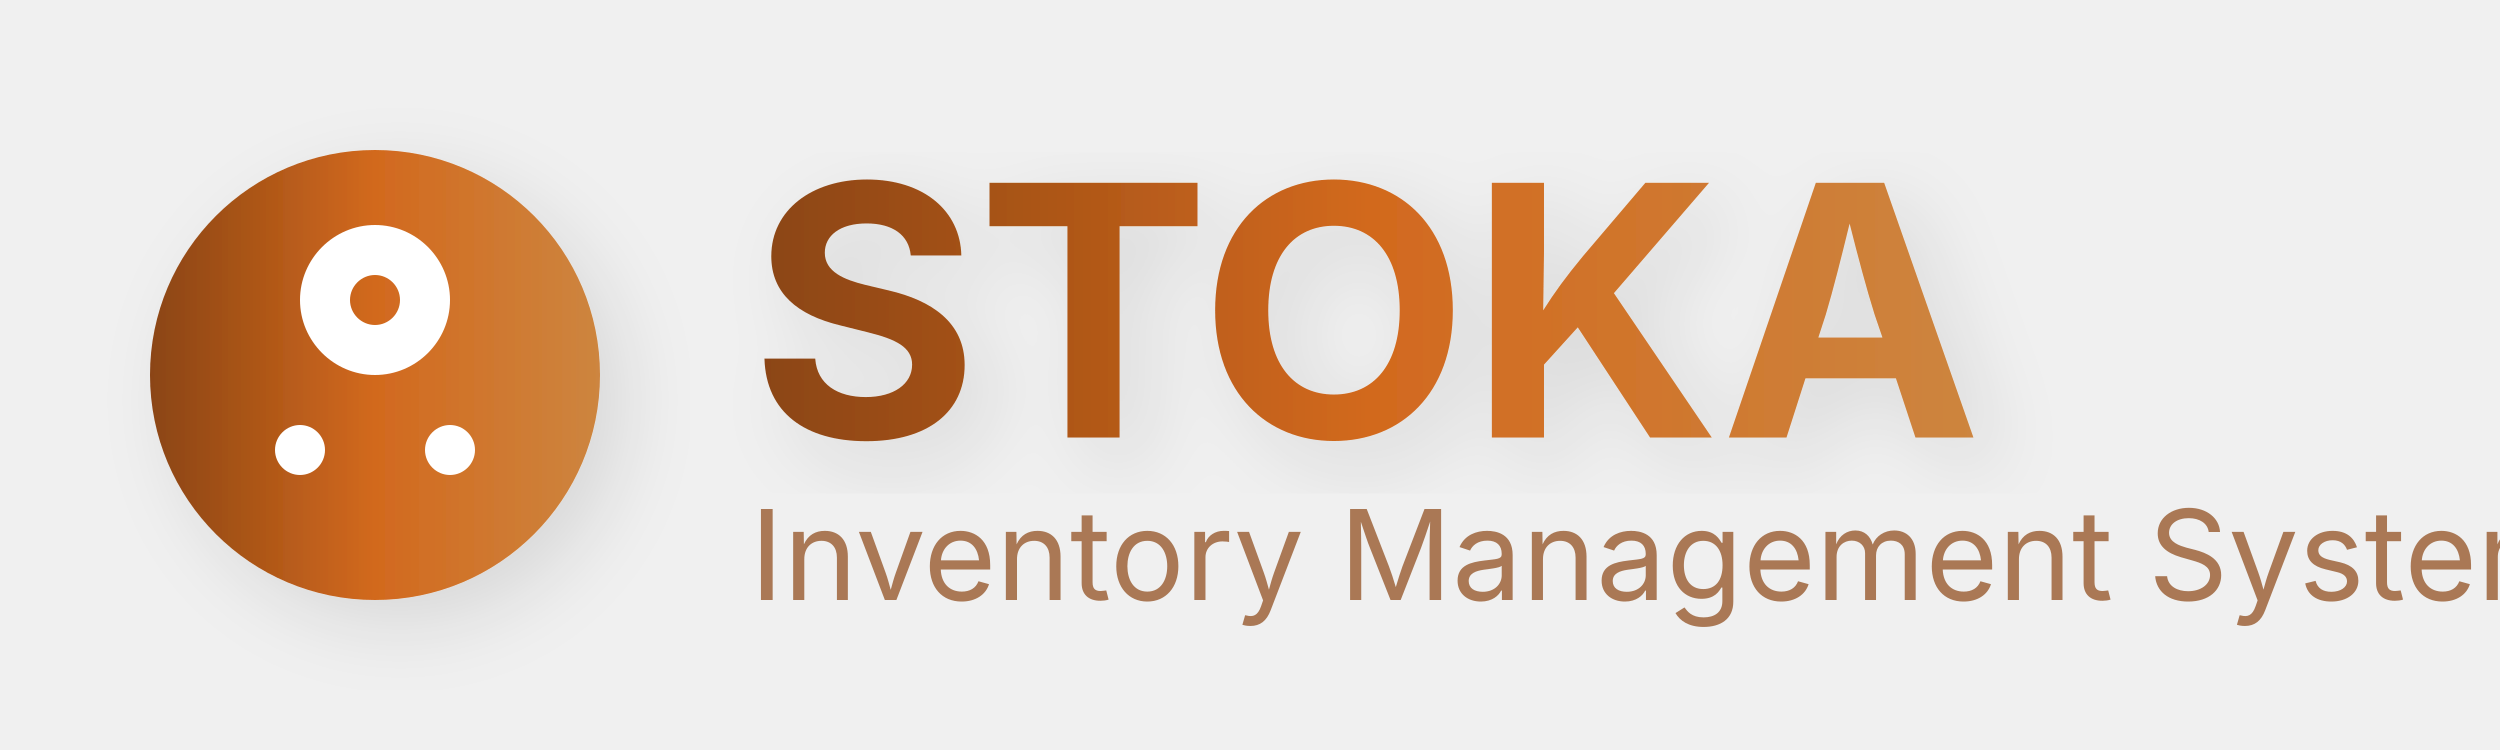
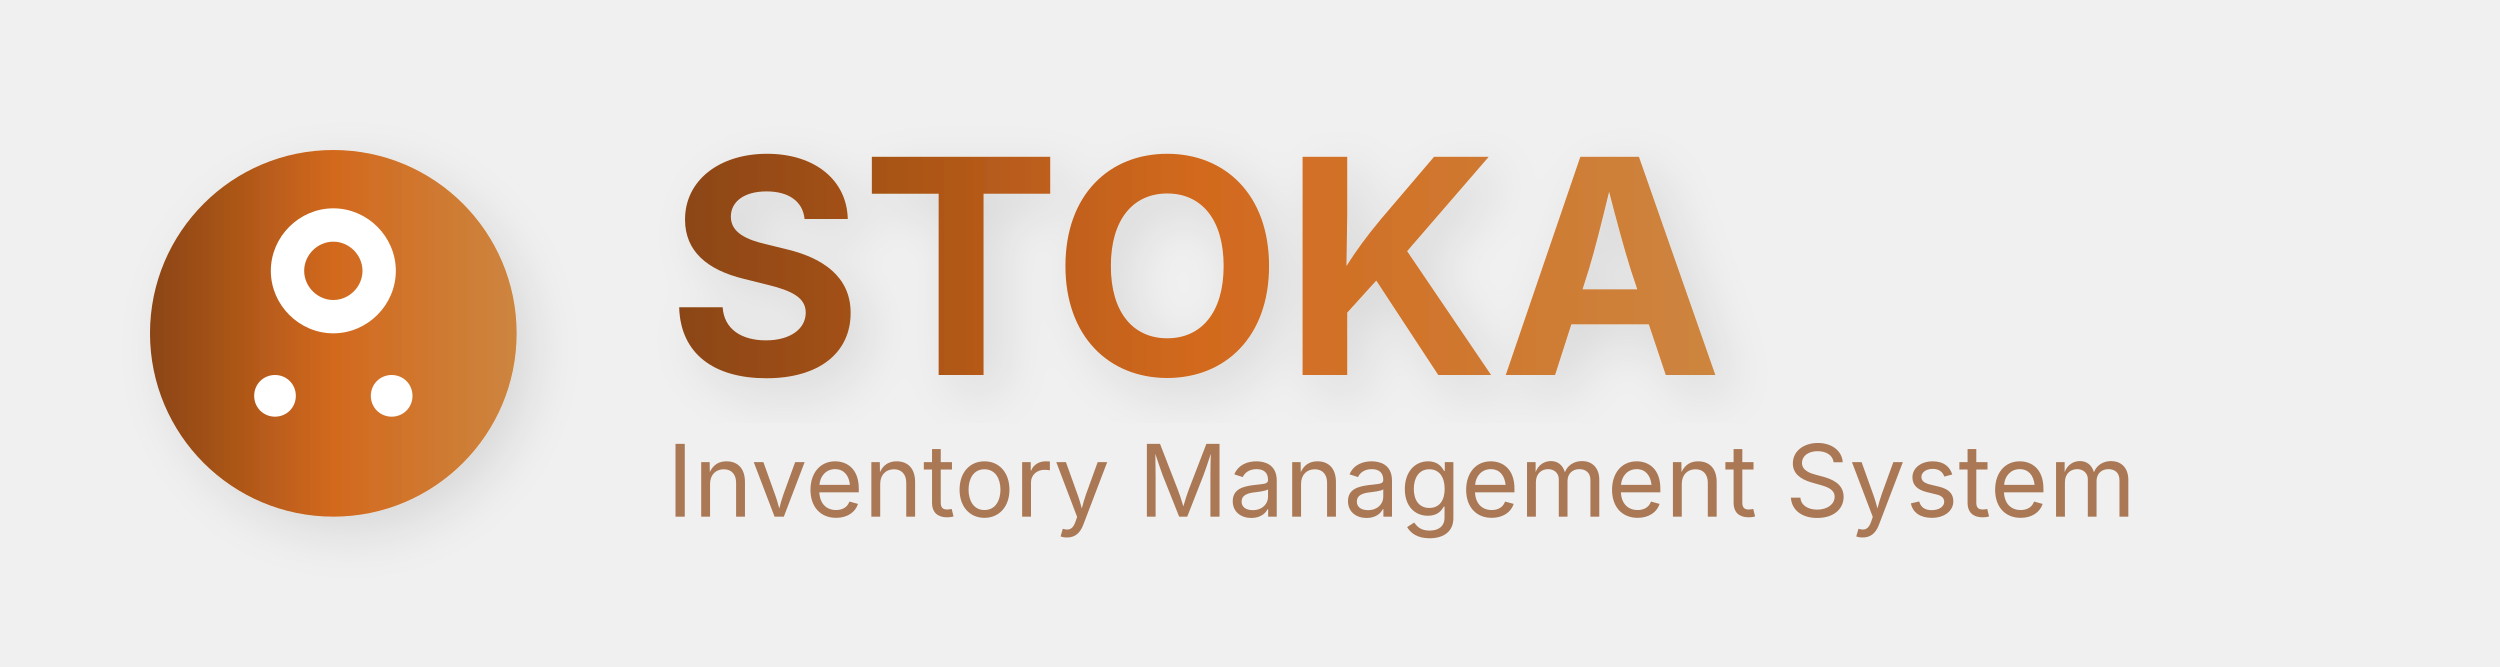
- <svg xmlns="http://www.w3.org/2000/svg" width="200" height="60" viewBox="0 0 200 60" fill="none">
+ <svg xmlns="http://www.w3.org/2000/svg" width="300" height="80" viewBox="0 0 300 80" fill="none">
  <defs>
    <linearGradient id="logoGradient" x1="0%" y1="0%" x2="100%" y2="0%">
      <stop offset="0%" style="stop-color:#8B4513;stop-opacity:1" />
      <stop offset="50%" style="stop-color:#D2691E;stop-opacity:1" />
      <stop offset="100%" style="stop-color:#CD853F;stop-opacity:1" />
    </linearGradient>
    <filter id="shadow" x="-20%" y="-20%" width="140%" height="140%">
      <feDropShadow dx="2" dy="2" stdDeviation="3" flood-color="#000000" flood-opacity="0.1" />
    </filter>
  </defs>
-   <g transform="translate(10,10)">
-     <circle cx="20" cy="20" r="18" fill="url(#logoGradient)" filter="url(#shadow)" />
-     <path fill="white" d="M20 8c-3.3 0-6 2.7-6 6s2.7 6 6 6 6-2.7 6-6-2.7-6-6-6zm0 8c-1.1 0-2-0.9-2-2s0.9-2 2-2 2 0.9 2 2-0.9 2-2 2z" />
-     <path fill="white" d="M14 24c-1.1 0-2 0.9-2 2s0.9 2 2 2 2-0.9 2-2-0.9-2-2-2zm0 2c0 0 0 0 0 0z" />
-     <path fill="white" d="M26 24c-1.1 0-2 0.9-2 2s0.9 2 2 2 2-0.9 2-2-0.9-2-2-2zm0 2c0 0 0 0 0 0z" />
+   <g transform="translate(15,15)">
+     <circle cx="25" cy="25" r="22" fill="url(#logoGradient)" filter="url(#shadow)" />
+     <path fill="white" d="M25 10c-4.1 0-7.5 3.4-7.5 7.5s3.4 7.5 7.5 7.5 7.5-3.4 7.5-7.5-3.4-7.5-7.5-7.5zm0 11c-1.9 0-3.5-1.6-3.5-3.5s1.6-3.5 3.5-3.5 3.5 1.6 3.5 3.5-1.6 3.5-3.5 3.5z" />
+     <path fill="white" d="M18 30c-1.4 0-2.5 1.1-2.5 2.5s1.1 2.5 2.5 2.5 2.5-1.1 2.5-2.5-1.1-2.5-2.5-2.5zm0 3c0.3 0 0.5-0.2 0.5-0.5s-0.2-0.5-0.5-0.5-0.5 0.2-0.5 0.5 0.2 0.5 0.5 0.5z" />
+     <path fill="white" d="M32 30c-1.4 0-2.5 1.1-2.5 2.5s1.1 2.5 2.5 2.5 2.5-1.1 2.5-2.5-1.1-2.5-2.5-2.5zm0 3c0.3 0 0.5-0.2 0.5-0.5s-0.2-0.5-0.5-0.5-0.5 0.2-0.5 0.5 0.2 0.5 0.5 0.5z" />
  </g>
-   <text x="60" y="35" font-family="Inter, Arial, sans-serif" font-size="28" font-weight="700" fill="url(#logoGradient)" filter="url(#shadow)">STOKA</text>
-   <text x="60" y="48" font-family="Inter, Arial, sans-serif" font-size="10" font-weight="400" fill="#8B4513" opacity="0.7">Inventory Management System</text>
+   <text x="80" y="45" font-family="Inter, Arial, sans-serif" font-size="36" font-weight="700" fill="url(#logoGradient)" filter="url(#shadow)">STOKA</text>
+   <text x="80" y="62" font-family="Inter, Arial, sans-serif" font-size="12" font-weight="400" fill="#8B4513" opacity="0.7">Inventory Management System</text>
</svg>
